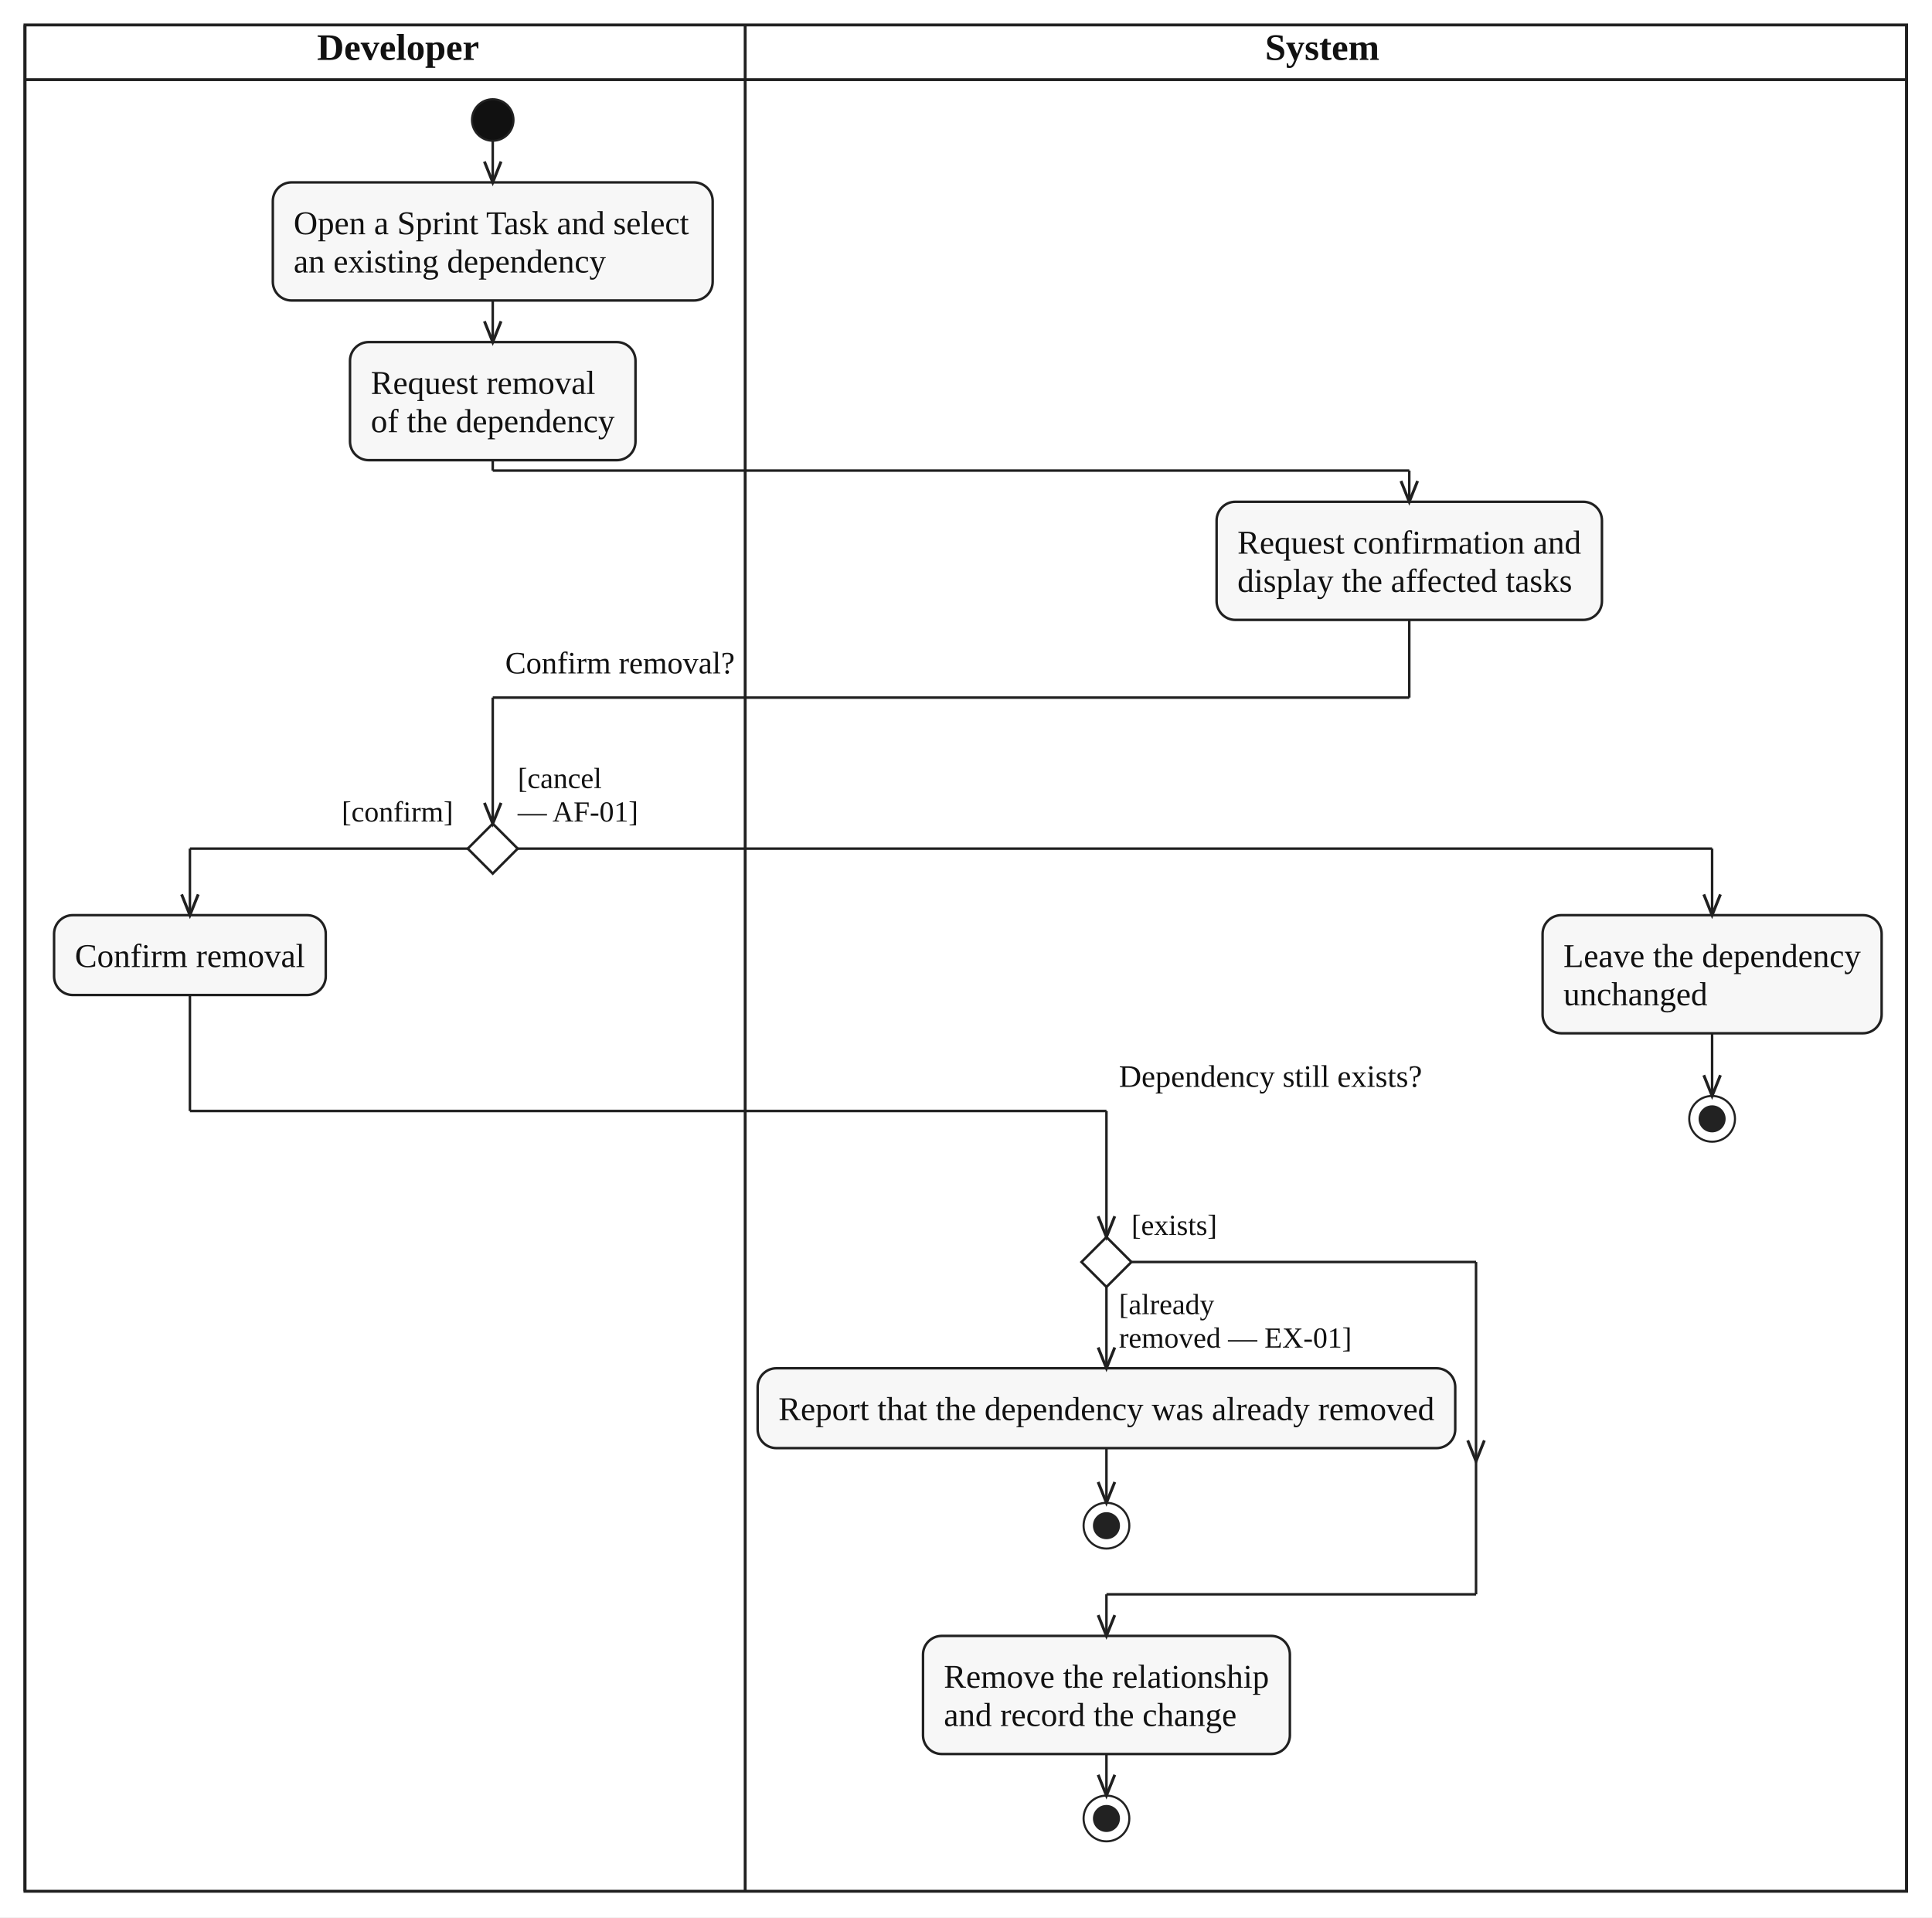
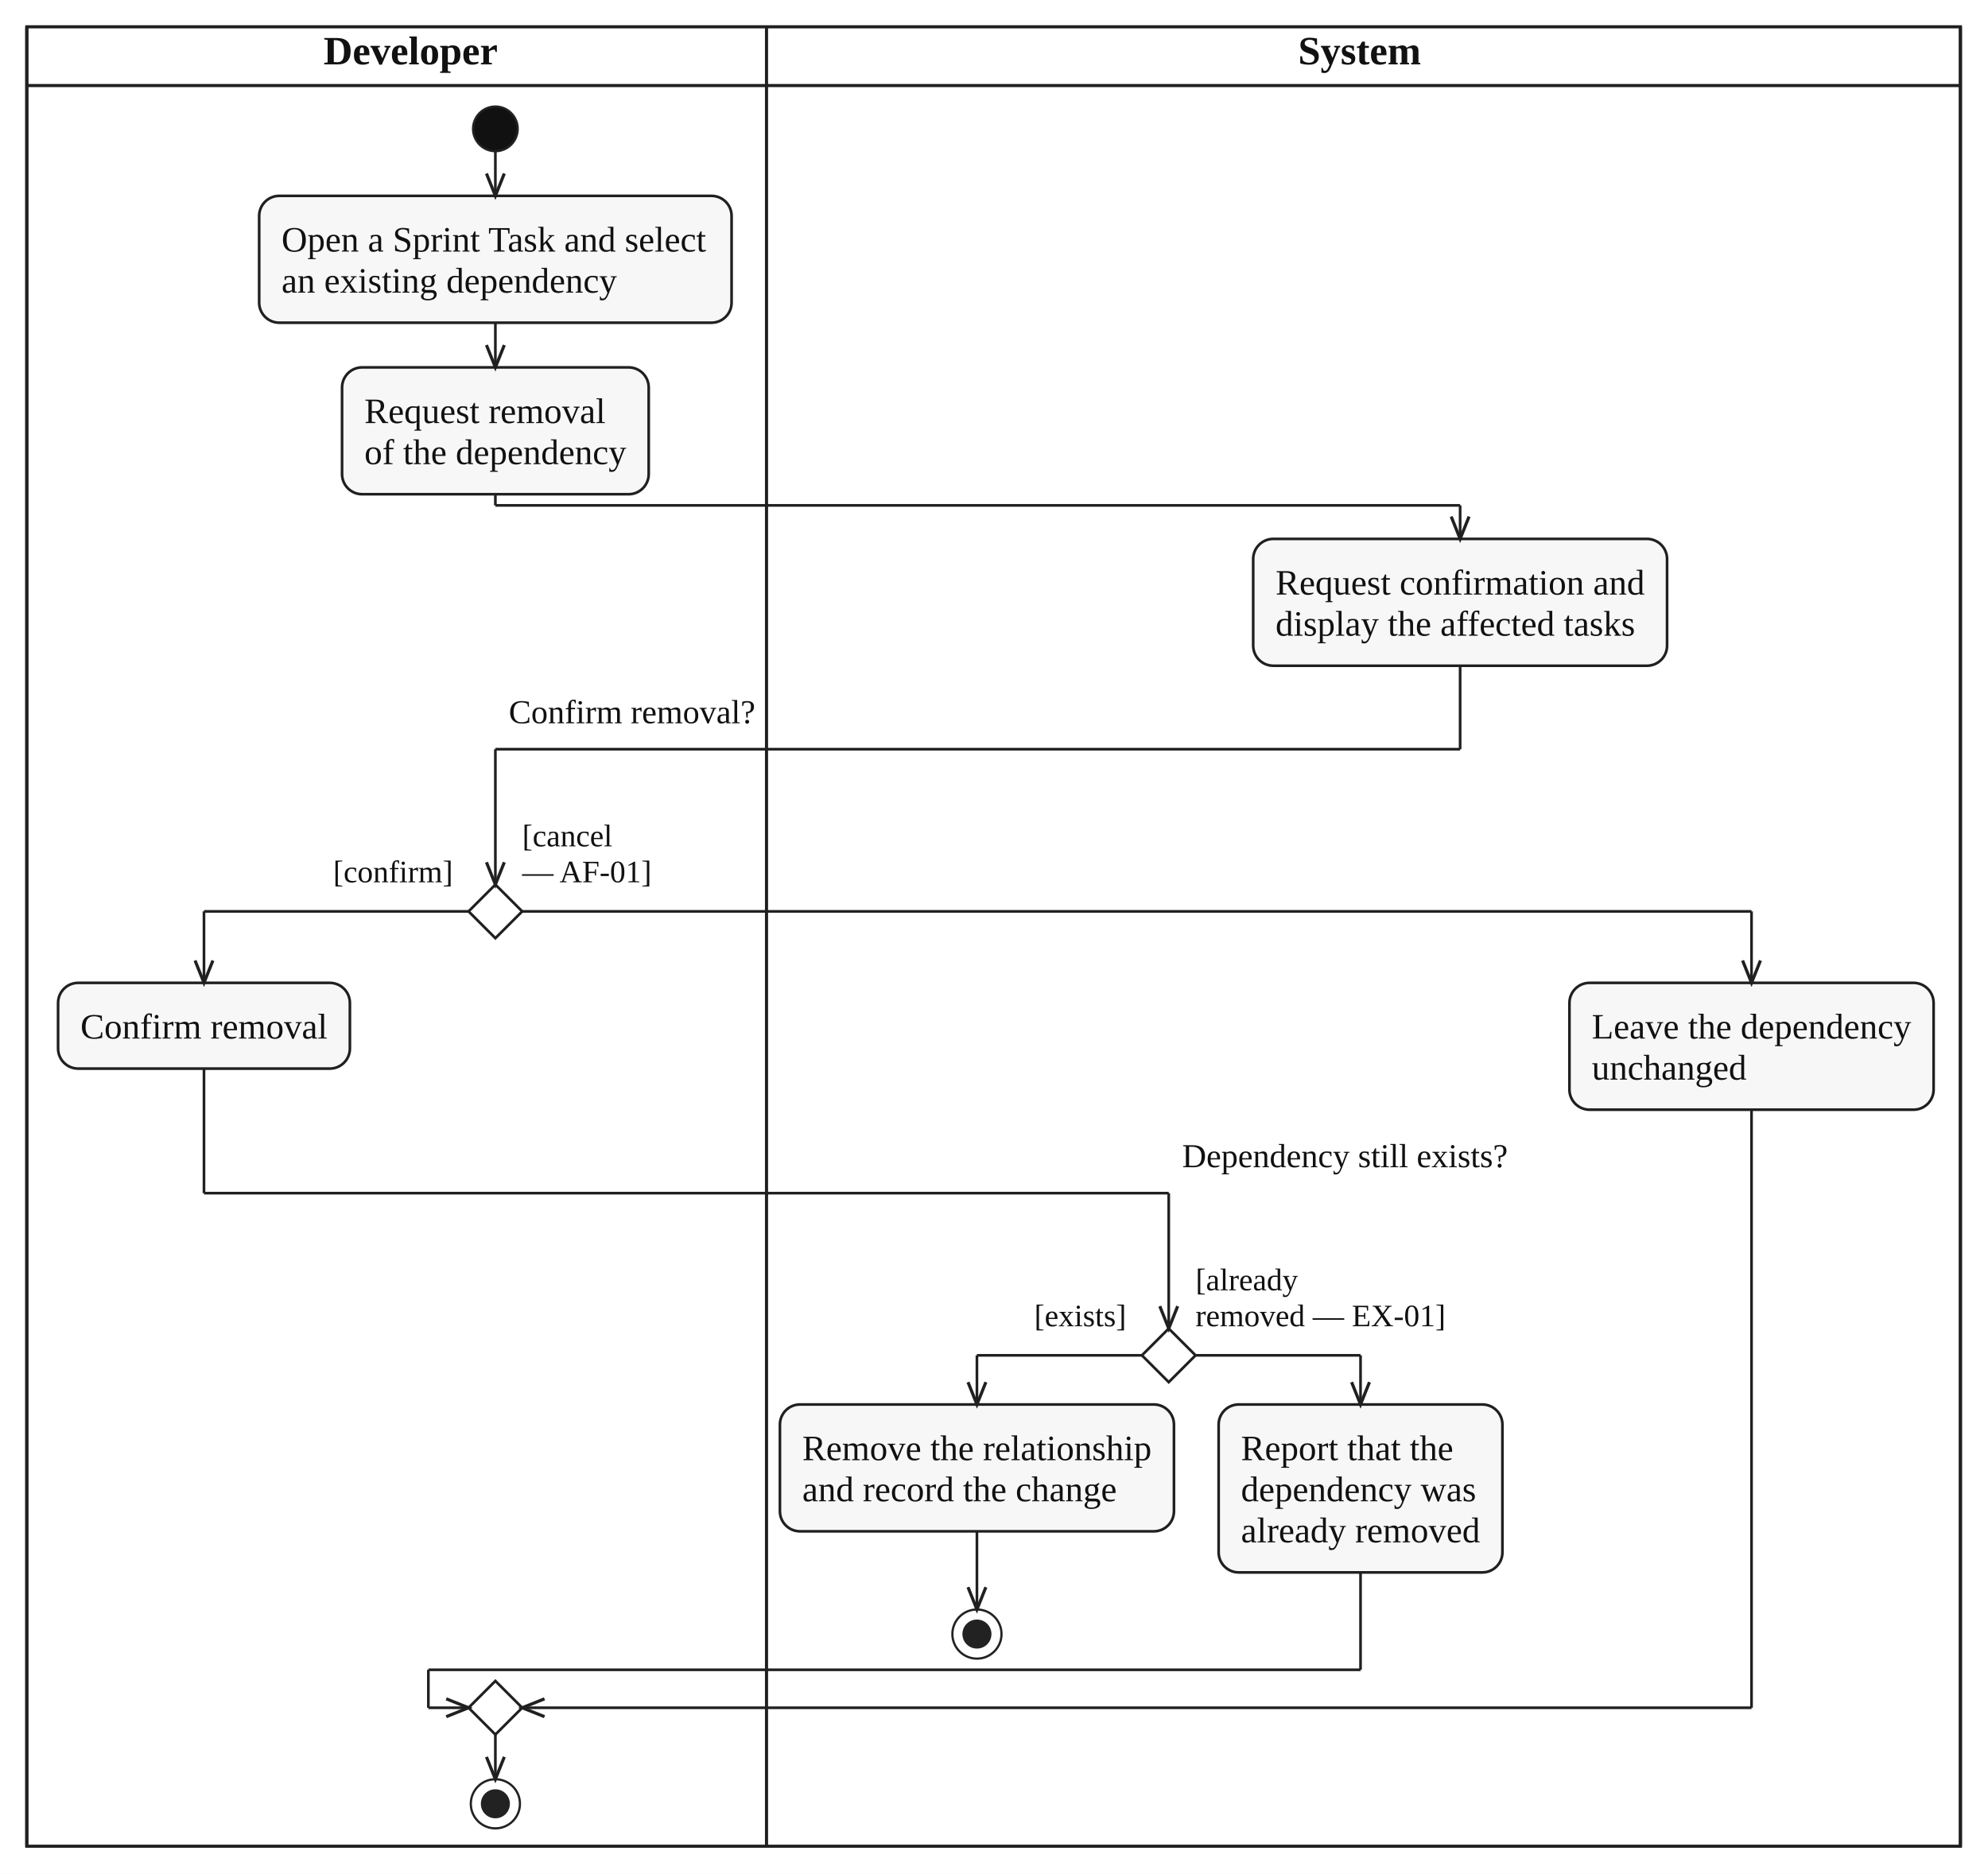
- <svg xmlns="http://www.w3.org/2000/svg" contentStyleType="text/css" height="922px" preserveAspectRatio="none" style="width:929px;height:922px;background:#FFFFFF;" version="1.1" viewBox="-5 0.394 929 922" width="929px" zoomAndPan="magnify" data-pres-formatted="1">
-   <rect id="pres-background" x="-5" y="0.394" width="929" height="922" fill="#FFFFFF" stroke="none" />
+ <svg xmlns="http://www.w3.org/2000/svg" contentStyleType="text/css" height="839px" preserveAspectRatio="none" style="width:890px;height:839px;background:#FFFFFF;" version="1.1" viewBox="-5 0.394 890 839" width="890px" zoomAndPan="magnify" data-pres-formatted="1">
+   <rect id="pres-background" x="-5" y="0.394" width="890" height="839" fill="#FFFFFF" stroke="none" />
  <defs />
  <g>
-     <rect fill="#FFFFFF" height="30.698" style="stroke:#FFFFFF;stroke-width:1.0;" width="890.03" x="15" y="12.394" />
-     <ellipse cx="231.935" cy="58.092" fill="#111111" rx="10" ry="10" style="stroke:#222222;stroke-width:1.0;" />
-     <rect fill="#F7F7F7" height="56.797" rx="9" ry="9" style="stroke:#202020;stroke-width:1.2;" width="211.5" x="126.186" y="88.092" />
-     <text fill="#111111" font-family="Times New Roman" font-size="16" lengthAdjust="spacing" textLength="191.5" x="136.185" y="113.029">Open a Sprint Task and select</text>
-     <text fill="#111111" font-family="Times New Roman" font-size="16" lengthAdjust="spacing" textLength="150.172" x="136.185" y="131.428">an existing dependency</text>
-     <rect fill="#F7F7F7" height="56.797" rx="9" ry="9" style="stroke:#202020;stroke-width:1.2;" width="137.281" x="163.295" y="164.889" />
-     <text fill="#111111" font-family="Times New Roman" font-size="16" lengthAdjust="spacing" textLength="107.969" x="173.295" y="189.826">Request removal</text>
-     <text fill="#111111" font-family="Times New Roman" font-size="16" lengthAdjust="spacing" textLength="117.281" x="173.295" y="208.225">of the dependency</text>
-     <polygon fill="#FFFFFF" points="231.935,396.47,243.935,408.47,231.935,420.47,219.935,408.47,231.935,396.47" style="stroke:#202020;stroke-width:1.2;" />
-     <text fill="#111111" font-family="Times New Roman" font-size="15" lengthAdjust="spacing" textLength="110.383" x="237.935" y="324.231">Confirm removal?</text>
-     <text fill="#111111" font-family="Times New Roman" font-size="15" lengthAdjust="spacing" textLength="3.75" x="237.935" y="341.479"> </text>
-     <text fill="#111111" font-family="Times New Roman" font-size="15" lengthAdjust="spacing" textLength="3.75" x="237.935" y="358.728"> </text>
-     <text fill="#111111" font-family="Times New Roman" font-size="15" lengthAdjust="spacing" textLength="3.75" x="237.935" y="375.977"> </text>
-     <text fill="#111111" font-family="Times New Roman" font-size="15" lengthAdjust="spacing" textLength="3.75" x="237.935" y="393.225"> </text>
-     <text fill="#111111" font-family="Times New Roman" font-size="14" lengthAdjust="spacing" textLength="60.642" x="159.294" y="395.441">[confirm]  </text>
-     <text fill="#111111" font-family="Times New Roman" font-size="6" lengthAdjust="spacing" textLength="1.5" x="159.294" y="404.071"> </text>
-     <text fill="#111111" font-family="Times New Roman" font-size="14" lengthAdjust="spacing" textLength="47.407" x="243.935" y="379.343">  [cancel</text>
-     <text fill="#111111" font-family="Times New Roman" font-size="14" lengthAdjust="spacing" textLength="65.721" x="243.935" y="395.441">  — AF-01]</text>
-     <text fill="#111111" font-family="Times New Roman" font-size="6" lengthAdjust="spacing" textLength="1.5" x="243.935" y="404.071"> </text>
+     <rect fill="#FFFFFF" height="30.698" style="stroke:#FFFFFF;stroke-width:1.0;" width="850.9" x="15" y="12.394" />
+     <ellipse cx="216.774" cy="58.092" fill="#111111" rx="10" ry="10" style="stroke:#222222;stroke-width:1.0;" />
+     <rect fill="#F7F7F7" height="56.797" rx="9" ry="9" style="stroke:#202020;stroke-width:1.2;" width="211.5" x="111.024" y="88.092" />
+     <text fill="#111111" font-family="Times New Roman" font-size="16" lengthAdjust="spacing" textLength="191.5" x="121.024" y="113.029">Open a Sprint Task and select</text>
+     <text fill="#111111" font-family="Times New Roman" font-size="16" lengthAdjust="spacing" textLength="150.172" x="121.024" y="131.428">an existing dependency</text>
+     <rect fill="#F7F7F7" height="56.797" rx="9" ry="9" style="stroke:#202020;stroke-width:1.2;" width="137.281" x="148.134" y="164.889" />
+     <text fill="#111111" font-family="Times New Roman" font-size="16" lengthAdjust="spacing" textLength="107.969" x="158.134" y="189.826">Request removal</text>
+     <text fill="#111111" font-family="Times New Roman" font-size="16" lengthAdjust="spacing" textLength="117.281" x="158.134" y="208.225">of the dependency</text>
+     <polygon fill="#FFFFFF" points="216.774,396.47,228.774,408.47,216.774,420.47,204.774,408.47,216.774,396.47" style="stroke:#202020;stroke-width:1.2;" />
+     <text fill="#111111" font-family="Times New Roman" font-size="15" lengthAdjust="spacing" textLength="110.383" x="222.774" y="324.231">Confirm removal?</text>
+     <text fill="#111111" font-family="Times New Roman" font-size="15" lengthAdjust="spacing" textLength="3.75" x="222.774" y="341.479"> </text>
+     <text fill="#111111" font-family="Times New Roman" font-size="15" lengthAdjust="spacing" textLength="3.75" x="222.774" y="358.728"> </text>
+     <text fill="#111111" font-family="Times New Roman" font-size="15" lengthAdjust="spacing" textLength="3.75" x="222.774" y="375.977"> </text>
+     <text fill="#111111" font-family="Times New Roman" font-size="15" lengthAdjust="spacing" textLength="3.75" x="222.774" y="393.225"> </text>
+     <text fill="#111111" font-family="Times New Roman" font-size="14" lengthAdjust="spacing" textLength="60.642" x="144.133" y="395.441">[confirm]  </text>
+     <text fill="#111111" font-family="Times New Roman" font-size="6" lengthAdjust="spacing" textLength="1.5" x="144.133" y="404.071"> </text>
+     <text fill="#111111" font-family="Times New Roman" font-size="14" lengthAdjust="spacing" textLength="47.407" x="228.774" y="379.343">  [cancel</text>
+     <text fill="#111111" font-family="Times New Roman" font-size="14" lengthAdjust="spacing" textLength="65.721" x="228.774" y="395.441">  — AF-01]</text>
+     <text fill="#111111" font-family="Times New Roman" font-size="6" lengthAdjust="spacing" textLength="1.5" x="228.774" y="404.071"> </text>
    <rect fill="#F7F7F7" height="38.398" rx="9" ry="9" style="stroke:#202020;stroke-width:1.2;" width="130.641" x="21" y="440.47" />
    <text fill="#111111" font-family="Times New Roman" font-size="16" lengthAdjust="spacing" textLength="110.641" x="31" y="465.407">Confirm removal</text>
-     <line style="stroke:#202020;stroke-width:1.4;" x1="7" x2="7" y1="12.394" y2="909.849" />
-     <rect fill="#F7F7F7" height="56.797" rx="9" ry="9" style="stroke:#202020;stroke-width:1.2;" width="185.289" x="580.004" y="241.685" />
-     <text fill="#111111" font-family="Times New Roman" font-size="16" lengthAdjust="spacing" textLength="165.289" x="590.004" y="266.623">Request confirmation and</text>
-     <text fill="#111111" font-family="Times New Roman" font-size="16" lengthAdjust="spacing" textLength="161.273" x="590.004" y="285.022">display the affected tasks</text>
-     <rect fill="#F7F7F7" height="38.398" rx="9" ry="9" style="stroke:#202020;stroke-width:1.2;" width="335.43" x="359.319" y="658.352" />
-     <text fill="#111111" font-family="Times New Roman" font-size="16" lengthAdjust="spacing" textLength="315.43" x="369.319" y="683.29">Report that the dependency was already removed</text>
-     <ellipse cx="527.034" cy="734.052" fill="none" rx="11" ry="11" style="stroke:#222222;stroke-width:1.0;" />
-     <ellipse cx="527.034" cy="734.052" fill="#222222" rx="6" ry="6" style="stroke:#222222;stroke-width:1.0;" />
-     <polygon fill="#FFFFFF" points="527.034,595.254,539.034,607.254,527.034,619.254,515.034,607.254,527.034,595.254" style="stroke:#202020;stroke-width:1.2;" />
-     <text fill="#111111" font-family="Times New Roman" font-size="15" lengthAdjust="spacing" textLength="145.796" x="533.034" y="523.015">Dependency still exists?</text>
-     <text fill="#111111" font-family="Times New Roman" font-size="15" lengthAdjust="spacing" textLength="3.75" x="533.034" y="540.264"> </text>
-     <text fill="#111111" font-family="Times New Roman" font-size="15" lengthAdjust="spacing" textLength="3.75" x="533.034" y="557.512"> </text>
-     <text fill="#111111" font-family="Times New Roman" font-size="15" lengthAdjust="spacing" textLength="3.75" x="533.034" y="574.761"> </text>
-     <text fill="#111111" font-family="Times New Roman" font-size="15" lengthAdjust="spacing" textLength="3.75" x="533.034" y="592.009"> </text>
-     <text fill="#111111" font-family="Times New Roman" font-size="14" lengthAdjust="spacing" textLength="52.855" x="533.034" y="632.324">  [already</text>
-     <text fill="#111111" font-family="Times New Roman" font-size="14" lengthAdjust="spacing" textLength="118.966" x="533.034" y="648.423">  removed — EX-01]</text>
-     <text fill="#111111" font-family="Times New Roman" font-size="6" lengthAdjust="spacing" textLength="1.5" x="533.034" y="657.053"> </text>
-     <text fill="#111111" font-family="Times New Roman" font-size="14" lengthAdjust="spacing" textLength="48.214" x="539.034" y="594.226">[exists]  </text>
-     <text fill="#111111" font-family="Times New Roman" font-size="6" lengthAdjust="spacing" textLength="1.5" x="539.034" y="602.856"> </text>
-     <rect fill="#F7F7F7" height="56.797" rx="9" ry="9" style="stroke:#202020;stroke-width:1.2;" width="176.406" x="438.831" y="787.052" />
-     <text fill="#111111" font-family="Times New Roman" font-size="16" lengthAdjust="spacing" textLength="156.406" x="448.831" y="811.989">Remove the relationship</text>
-     <text fill="#111111" font-family="Times New Roman" font-size="16" lengthAdjust="spacing" textLength="140.812" x="448.831" y="830.388">and record the change</text>
-     <ellipse cx="527.034" cy="874.849" fill="none" rx="11" ry="11" style="stroke:#222222;stroke-width:1.0;" />
-     <ellipse cx="527.034" cy="874.849" fill="#222222" rx="6" ry="6" style="stroke:#222222;stroke-width:1.0;" />
-     <rect fill="#F7F7F7" height="56.797" rx="9" ry="9" style="stroke:#202020;stroke-width:1.2;" width="163.031" x="736.749" y="440.47" />
-     <text fill="#111111" font-family="Times New Roman" font-size="16" lengthAdjust="spacing" textLength="143.031" x="746.749" y="465.407">Leave the dependency</text>
-     <text fill="#111111" font-family="Times New Roman" font-size="16" lengthAdjust="spacing" textLength="69.305" x="746.749" y="483.806">unchanged</text>
-     <ellipse cx="818.264" cy="538.41" fill="none" rx="11" ry="11" style="stroke:#222222;stroke-width:1.0;" />
-     <ellipse cx="818.264" cy="538.41" fill="#222222" rx="6" ry="6" style="stroke:#222222;stroke-width:1.0;" />
-     <line style="stroke:#202020;stroke-width:1.4;" x1="353.319" x2="353.319" y1="12.394" y2="909.849" />
-     <line style="stroke:#202020;stroke-width:1.4;" x1="911.78" x2="911.78" y1="12.394" y2="909.849" />
-     <line style="stroke:#202020;stroke-width:1.2;" x1="231.935" x2="231.935" y1="68.092" y2="88.092" />
-     <polyline points="227.935,78.092 231.935,88.092 235.935,78.092" fill="none" stroke="#202020" stroke-width="1.4" stroke-linejoin="miter" stroke-linecap="butt" class="open-arrowhead" />
-     <line style="stroke:#202020;stroke-width:1.2;" x1="231.935" x2="231.935" y1="144.889" y2="164.889" />
-     <polyline points="227.935,154.889 231.935,164.889 235.935,154.889" fill="none" stroke="#202020" stroke-width="1.4" stroke-linejoin="miter" stroke-linecap="butt" class="open-arrowhead" />
-     <line style="stroke:#202020;stroke-width:1.2;" x1="219.935" x2="86.32" y1="408.47" y2="408.47" />
+     <polygon fill="#FFFFFF" points="216.774,753.051,228.774,765.051,216.774,777.051,204.774,765.051,216.774,753.051" style="stroke:#202020;stroke-width:1.2;" />
+     <ellipse cx="216.774" cy="808.051" fill="none" rx="11" ry="11" style="stroke:#222222;stroke-width:1.0;" />
+     <ellipse cx="216.774" cy="808.051" fill="#222222" rx="6" ry="6" style="stroke:#222222;stroke-width:1.0;" />
+     <line style="stroke:#202020;stroke-width:1.4;" x1="7" x2="7" y1="12.394" y2="827.051" />
+     <rect fill="#F7F7F7" height="56.797" rx="9" ry="9" style="stroke:#202020;stroke-width:1.2;" width="185.289" x="556.036" y="241.685" />
+     <text fill="#111111" font-family="Times New Roman" font-size="16" lengthAdjust="spacing" textLength="165.289" x="566.036" y="266.623">Request confirmation and</text>
+     <text fill="#111111" font-family="Times New Roman" font-size="16" lengthAdjust="spacing" textLength="161.273" x="566.036" y="285.022">display the affected tasks</text>
+     <polygon fill="#FFFFFF" points="518.226,595.254,530.226,607.254,518.226,619.254,506.226,607.254,518.226,595.254" style="stroke:#202020;stroke-width:1.2;" />
+     <text fill="#111111" font-family="Times New Roman" font-size="15" lengthAdjust="spacing" textLength="145.796" x="524.226" y="523.015">Dependency still exists?</text>
+     <text fill="#111111" font-family="Times New Roman" font-size="15" lengthAdjust="spacing" textLength="3.75" x="524.226" y="540.264"> </text>
+     <text fill="#111111" font-family="Times New Roman" font-size="15" lengthAdjust="spacing" textLength="3.75" x="524.226" y="557.512"> </text>
+     <text fill="#111111" font-family="Times New Roman" font-size="15" lengthAdjust="spacing" textLength="3.75" x="524.226" y="574.761"> </text>
+     <text fill="#111111" font-family="Times New Roman" font-size="15" lengthAdjust="spacing" textLength="3.75" x="524.226" y="592.009"> </text>
+     <text fill="#111111" font-family="Times New Roman" font-size="14" lengthAdjust="spacing" textLength="48.214" x="458.012" y="594.226">[exists]  </text>
+     <text fill="#111111" font-family="Times New Roman" font-size="6" lengthAdjust="spacing" textLength="1.5" x="458.012" y="602.856"> </text>
+     <text fill="#111111" font-family="Times New Roman" font-size="14" lengthAdjust="spacing" textLength="52.855" x="530.226" y="578.127">  [already</text>
+     <text fill="#111111" font-family="Times New Roman" font-size="14" lengthAdjust="spacing" textLength="118.966" x="530.226" y="594.226">  removed — EX-01]</text>
+     <text fill="#111111" font-family="Times New Roman" font-size="6" lengthAdjust="spacing" textLength="1.5" x="530.226" y="602.856"> </text>
+     <rect fill="#F7F7F7" height="56.797" rx="9" ry="9" style="stroke:#202020;stroke-width:1.2;" width="176.406" x="344.158" y="629.254" />
+     <text fill="#111111" font-family="Times New Roman" font-size="16" lengthAdjust="spacing" textLength="156.406" x="354.158" y="654.191">Remove the relationship</text>
+     <text fill="#111111" font-family="Times New Roman" font-size="16" lengthAdjust="spacing" textLength="140.812" x="354.158" y="672.59">and record the change</text>
+     <ellipse cx="432.361" cy="732.051" fill="none" rx="11" ry="11" style="stroke:#222222;stroke-width:1.0;" />
+     <ellipse cx="432.361" cy="732.051" fill="#222222" rx="6" ry="6" style="stroke:#222222;stroke-width:1.0;" />
+     <rect fill="#F7F7F7" height="75.195" rx="9" ry="9" style="stroke:#202020;stroke-width:1.2;" width="127.055" x="540.564" y="629.254" />
+     <text fill="#111111" font-family="Times New Roman" font-size="16" lengthAdjust="spacing" textLength="95.086" x="550.564" y="654.191">Report that the</text>
+     <text fill="#111111" font-family="Times New Roman" font-size="16" lengthAdjust="spacing" textLength="105.289" x="550.564" y="672.59">dependency was</text>
+     <text fill="#111111" font-family="Times New Roman" font-size="16" lengthAdjust="spacing" textLength="107.055" x="550.564" y="690.988">already removed</text>
+     <rect fill="#F7F7F7" height="56.797" rx="9" ry="9" style="stroke:#202020;stroke-width:1.2;" width="163.031" x="697.619" y="440.47" />
+     <text fill="#111111" font-family="Times New Roman" font-size="16" lengthAdjust="spacing" textLength="143.031" x="707.619" y="465.407">Leave the dependency</text>
+     <text fill="#111111" font-family="Times New Roman" font-size="16" lengthAdjust="spacing" textLength="69.305" x="707.619" y="483.806">unchanged</text>
+     <line style="stroke:#202020;stroke-width:1.4;" x1="338.158" x2="338.158" y1="12.394" y2="827.051" />
+     <line style="stroke:#202020;stroke-width:1.4;" x1="872.65" x2="872.65" y1="12.394" y2="827.051" />
+     <line style="stroke:#202020;stroke-width:1.2;" x1="216.774" x2="216.774" y1="68.092" y2="88.092" />
+     <polyline points="212.774,78.092 216.774,88.092 220.774,78.092" fill="none" stroke="#202020" stroke-width="1.4" stroke-linejoin="miter" stroke-linecap="butt" class="open-arrowhead" />
+     <line style="stroke:#202020;stroke-width:1.2;" x1="216.774" x2="216.774" y1="144.889" y2="164.889" />
+     <polyline points="212.774,154.889 216.774,164.889 220.774,154.889" fill="none" stroke="#202020" stroke-width="1.4" stroke-linejoin="miter" stroke-linecap="butt" class="open-arrowhead" />
+     <line style="stroke:#202020;stroke-width:1.2;" x1="204.774" x2="86.32" y1="408.47" y2="408.47" />
    <line style="stroke:#202020;stroke-width:1.2;" x1="86.32" x2="86.32" y1="408.47" y2="440.47" />
    <polyline points="82.32,430.47 86.32,440.47 90.32,430.47" fill="none" stroke="#202020" stroke-width="1.4" stroke-linejoin="miter" stroke-linecap="butt" class="open-arrowhead" />
-     <line style="stroke:#202020;stroke-width:1.2;" x1="527.034" x2="527.034" y1="696.751" y2="723.052" />
-     <polyline points="523.034,713.052 527.034,723.052 531.034,713.052" fill="none" stroke="#202020" stroke-width="1.4" stroke-linejoin="miter" stroke-linecap="butt" class="open-arrowhead" />
-     <line style="stroke:#202020;stroke-width:1.2;" x1="527.034" x2="527.034" y1="619.254" y2="658.352" />
-     <polyline points="523.034,648.352 527.034,658.352 531.034,648.352" fill="none" stroke="#202020" stroke-width="1.4" stroke-linejoin="miter" stroke-linecap="butt" class="open-arrowhead" />
-     <line style="stroke:#202020;stroke-width:1.2;" x1="539.034" x2="704.749" y1="607.254" y2="607.254" />
-     <polyline points="700.749,693.052 704.749,703.052 708.749,693.052" fill="none" stroke="#202020" stroke-width="1.4" stroke-linejoin="miter" stroke-linecap="butt" class="open-arrowhead" />
-     <line style="stroke:#202020;stroke-width:1.2;" x1="704.749" x2="704.749" y1="607.254" y2="767.052" />
-     <line style="stroke:#202020;stroke-width:1.2;" x1="704.749" x2="527.034" y1="767.052" y2="767.052" />
-     <line style="stroke:#202020;stroke-width:1.2;" x1="527.034" x2="527.034" y1="767.052" y2="787.052" />
-     <polyline points="523.034,777.052 527.034,787.052 531.034,777.052" fill="none" stroke="#202020" stroke-width="1.4" stroke-linejoin="miter" stroke-linecap="butt" class="open-arrowhead" />
-     <line style="stroke:#202020;stroke-width:1.2;" x1="527.034" x2="527.034" y1="843.849" y2="863.849" />
-     <polyline points="523.034,853.849 527.034,863.849 531.034,853.849" fill="none" stroke="#202020" stroke-width="1.4" stroke-linejoin="miter" stroke-linecap="butt" class="open-arrowhead" />
-     <line style="stroke:#202020;stroke-width:1.2;" x1="818.264" x2="818.264" y1="497.267" y2="527.41" />
-     <polyline points="814.264,517.41 818.264,527.41 822.264,517.41" fill="none" stroke="#202020" stroke-width="1.4" stroke-linejoin="miter" stroke-linecap="butt" class="open-arrowhead" />
-     <line style="stroke:#202020;stroke-width:1.2;" x1="231.935" x2="231.935" y1="221.685" y2="226.685" />
-     <line style="stroke:#202020;stroke-width:1.2;" x1="231.935" x2="672.649" y1="226.685" y2="226.685" />
-     <line style="stroke:#202020;stroke-width:1.2;" x1="672.649" x2="672.649" y1="226.685" y2="241.685" />
-     <polyline points="668.649,231.685 672.649,241.685 676.649,231.685" fill="none" stroke="#202020" stroke-width="1.4" stroke-linejoin="miter" stroke-linecap="butt" class="open-arrowhead" />
+     <line style="stroke:#202020;stroke-width:1.2;" x1="216.774" x2="216.774" y1="777.051" y2="797.051" />
+     <polyline points="212.774,787.051 216.774,797.051 220.774,787.051" fill="none" stroke="#202020" stroke-width="1.4" stroke-linejoin="miter" stroke-linecap="butt" class="open-arrowhead" />
+     <line style="stroke:#202020;stroke-width:1.2;" x1="432.361" x2="432.361" y1="686.051" y2="721.051" />
+     <polyline points="428.361,711.051 432.361,721.051 436.361,711.051" fill="none" stroke="#202020" stroke-width="1.4" stroke-linejoin="miter" stroke-linecap="butt" class="open-arrowhead" />
+     <line style="stroke:#202020;stroke-width:1.2;" x1="506.226" x2="432.361" y1="607.254" y2="607.254" />
+     <line style="stroke:#202020;stroke-width:1.2;" x1="432.361" x2="432.361" y1="607.254" y2="629.254" />
+     <polyline points="428.361,619.254 432.361,629.254 436.361,619.254" fill="none" stroke="#202020" stroke-width="1.4" stroke-linejoin="miter" stroke-linecap="butt" class="open-arrowhead" />
+     <line style="stroke:#202020;stroke-width:1.2;" x1="530.226" x2="604.091" y1="607.254" y2="607.254" />
+     <line style="stroke:#202020;stroke-width:1.2;" x1="604.091" x2="604.091" y1="607.254" y2="629.254" />
+     <polyline points="600.091,619.254 604.091,629.254 608.091,619.254" fill="none" stroke="#202020" stroke-width="1.4" stroke-linejoin="miter" stroke-linecap="butt" class="open-arrowhead" />
+     <line style="stroke:#202020;stroke-width:1.2;" x1="604.091" x2="604.091" y1="704.449" y2="748.051" />
+     <line style="stroke:#202020;stroke-width:1.2;" x1="604.091" x2="186.774" y1="748.051" y2="748.051" />
+     <line style="stroke:#202020;stroke-width:1.2;" x1="186.774" x2="186.774" y1="748.051" y2="765.051" />
+     <line style="stroke:#202020;stroke-width:1.2;" x1="186.774" x2="204.774" y1="765.051" y2="765.051" />
+     <polyline points="194.774,761.051 204.774,765.051 194.774,769.051" fill="none" stroke="#202020" stroke-width="1.4" stroke-linejoin="miter" stroke-linecap="butt" class="open-arrowhead" />
+     <line style="stroke:#202020;stroke-width:1.2;" x1="216.774" x2="216.774" y1="221.685" y2="226.685" />
+     <line style="stroke:#202020;stroke-width:1.2;" x1="216.774" x2="648.68" y1="226.685" y2="226.685" />
+     <line style="stroke:#202020;stroke-width:1.2;" x1="648.68" x2="648.68" y1="226.685" y2="241.685" />
+     <polyline points="644.68,231.685 648.68,241.685 652.68,231.685" fill="none" stroke="#202020" stroke-width="1.4" stroke-linejoin="miter" stroke-linecap="butt" class="open-arrowhead" />
    <line style="stroke:#202020;stroke-width:1.2;" x1="86.32" x2="86.32" y1="478.868" y2="534.633" />
-     <line style="stroke:#202020;stroke-width:1.2;" x1="86.32" x2="527.034" y1="534.633" y2="534.633" />
-     <line style="stroke:#202020;stroke-width:1.2;" x1="527.034" x2="527.034" y1="534.633" y2="595.254" />
-     <polyline points="523.034,585.254 527.034,595.254 531.034,585.254" fill="none" stroke="#202020" stroke-width="1.4" stroke-linejoin="miter" stroke-linecap="butt" class="open-arrowhead" />
-     <line style="stroke:#202020;stroke-width:1.2;" x1="243.935" x2="818.264" y1="408.47" y2="408.47" />
-     <line style="stroke:#202020;stroke-width:1.2;" x1="818.264" x2="818.264" y1="408.47" y2="440.47" />
-     <polyline points="814.264,430.47 818.264,440.47 822.264,430.47" fill="none" stroke="#202020" stroke-width="1.4" stroke-linejoin="miter" stroke-linecap="butt" class="open-arrowhead" />
-     <line style="stroke:#202020;stroke-width:1.2;" x1="672.649" x2="672.649" y1="298.482" y2="335.848" />
-     <line style="stroke:#202020;stroke-width:1.2;" x1="672.649" x2="231.935" y1="335.848" y2="335.848" />
-     <line style="stroke:#202020;stroke-width:1.2;" x1="231.935" x2="231.935" y1="335.848" y2="396.47" />
-     <polyline points="227.935,386.47 231.935,396.47 235.935,386.47" fill="none" stroke="#202020" stroke-width="1.4" stroke-linejoin="miter" stroke-linecap="butt" class="open-arrowhead" />
-     <text fill="#111111" font-family="Times New Roman" font-size="18" font-weight="bold" lengthAdjust="spacing" textLength="77.968" x="147.425" y="29.198">Developer</text>
-     <text fill="#111111" font-family="Times New Roman" font-size="7" font-weight="bold" lengthAdjust="spacing" textLength="1.75" x="142.925" y="39.627"> </text>
-     <text fill="#111111" font-family="Times New Roman" font-size="18" font-weight="bold" lengthAdjust="spacing" textLength="54.993" x="603.303" y="29.198">System</text>
-     <text fill="#111111" font-family="Times New Roman" font-size="7" font-weight="bold" lengthAdjust="spacing" textLength="1.75" x="598.803" y="39.627"> </text>
+     <line style="stroke:#202020;stroke-width:1.2;" x1="86.32" x2="518.226" y1="534.633" y2="534.633" />
+     <line style="stroke:#202020;stroke-width:1.2;" x1="518.226" x2="518.226" y1="534.633" y2="595.254" />
+     <polyline points="514.226,585.254 518.226,595.254 522.226,585.254" fill="none" stroke="#202020" stroke-width="1.4" stroke-linejoin="miter" stroke-linecap="butt" class="open-arrowhead" />
+     <line style="stroke:#202020;stroke-width:1.2;" x1="228.774" x2="779.134" y1="408.47" y2="408.47" />
+     <line style="stroke:#202020;stroke-width:1.2;" x1="779.134" x2="779.134" y1="408.47" y2="440.47" />
+     <polyline points="775.134,430.47 779.134,440.47 783.134,430.47" fill="none" stroke="#202020" stroke-width="1.4" stroke-linejoin="miter" stroke-linecap="butt" class="open-arrowhead" />
+     <line style="stroke:#202020;stroke-width:1.2;" x1="779.134" x2="779.134" y1="497.267" y2="765.051" />
+     <line style="stroke:#202020;stroke-width:1.2;" x1="779.134" x2="228.774" y1="765.051" y2="765.051" />
+     <polyline points="238.774,761.051 228.774,765.051 238.774,769.051" fill="none" stroke="#202020" stroke-width="1.4" stroke-linejoin="miter" stroke-linecap="butt" class="open-arrowhead" />
+     <line style="stroke:#202020;stroke-width:1.2;" x1="648.68" x2="648.68" y1="298.482" y2="335.848" />
+     <line style="stroke:#202020;stroke-width:1.2;" x1="648.68" x2="216.774" y1="335.848" y2="335.848" />
+     <line style="stroke:#202020;stroke-width:1.2;" x1="216.774" x2="216.774" y1="335.848" y2="396.47" />
+     <polyline points="212.774,386.47 216.774,396.47 220.774,386.47" fill="none" stroke="#202020" stroke-width="1.4" stroke-linejoin="miter" stroke-linecap="butt" class="open-arrowhead" />
+     <text fill="#111111" font-family="Times New Roman" font-size="18" font-weight="bold" lengthAdjust="spacing" textLength="77.968" x="139.845" y="29.198">Developer</text>
+     <text fill="#111111" font-family="Times New Roman" font-size="7" font-weight="bold" lengthAdjust="spacing" textLength="1.75" x="135.345" y="39.627"> </text>
+     <text fill="#111111" font-family="Times New Roman" font-size="18" font-weight="bold" lengthAdjust="spacing" textLength="54.993" x="576.157" y="29.198">System</text>
+     <text fill="#111111" font-family="Times New Roman" font-size="7" font-weight="bold" lengthAdjust="spacing" textLength="1.75" x="571.657" y="39.627"> </text>
  </g>
  <g id="pres-frame" fill="none" stroke="#202020" stroke-width="1.4">
-     <rect x="7" y="12.394" width="904.78" height="897.455" />
-     <line x1="7" x2="911.78" y1="38.698" y2="38.698" />
+     <rect x="7" y="12.394" width="865.65" height="814.657" />
+     <line x1="7" x2="872.65" y1="38.698" y2="38.698" />
  </g>
</svg>
